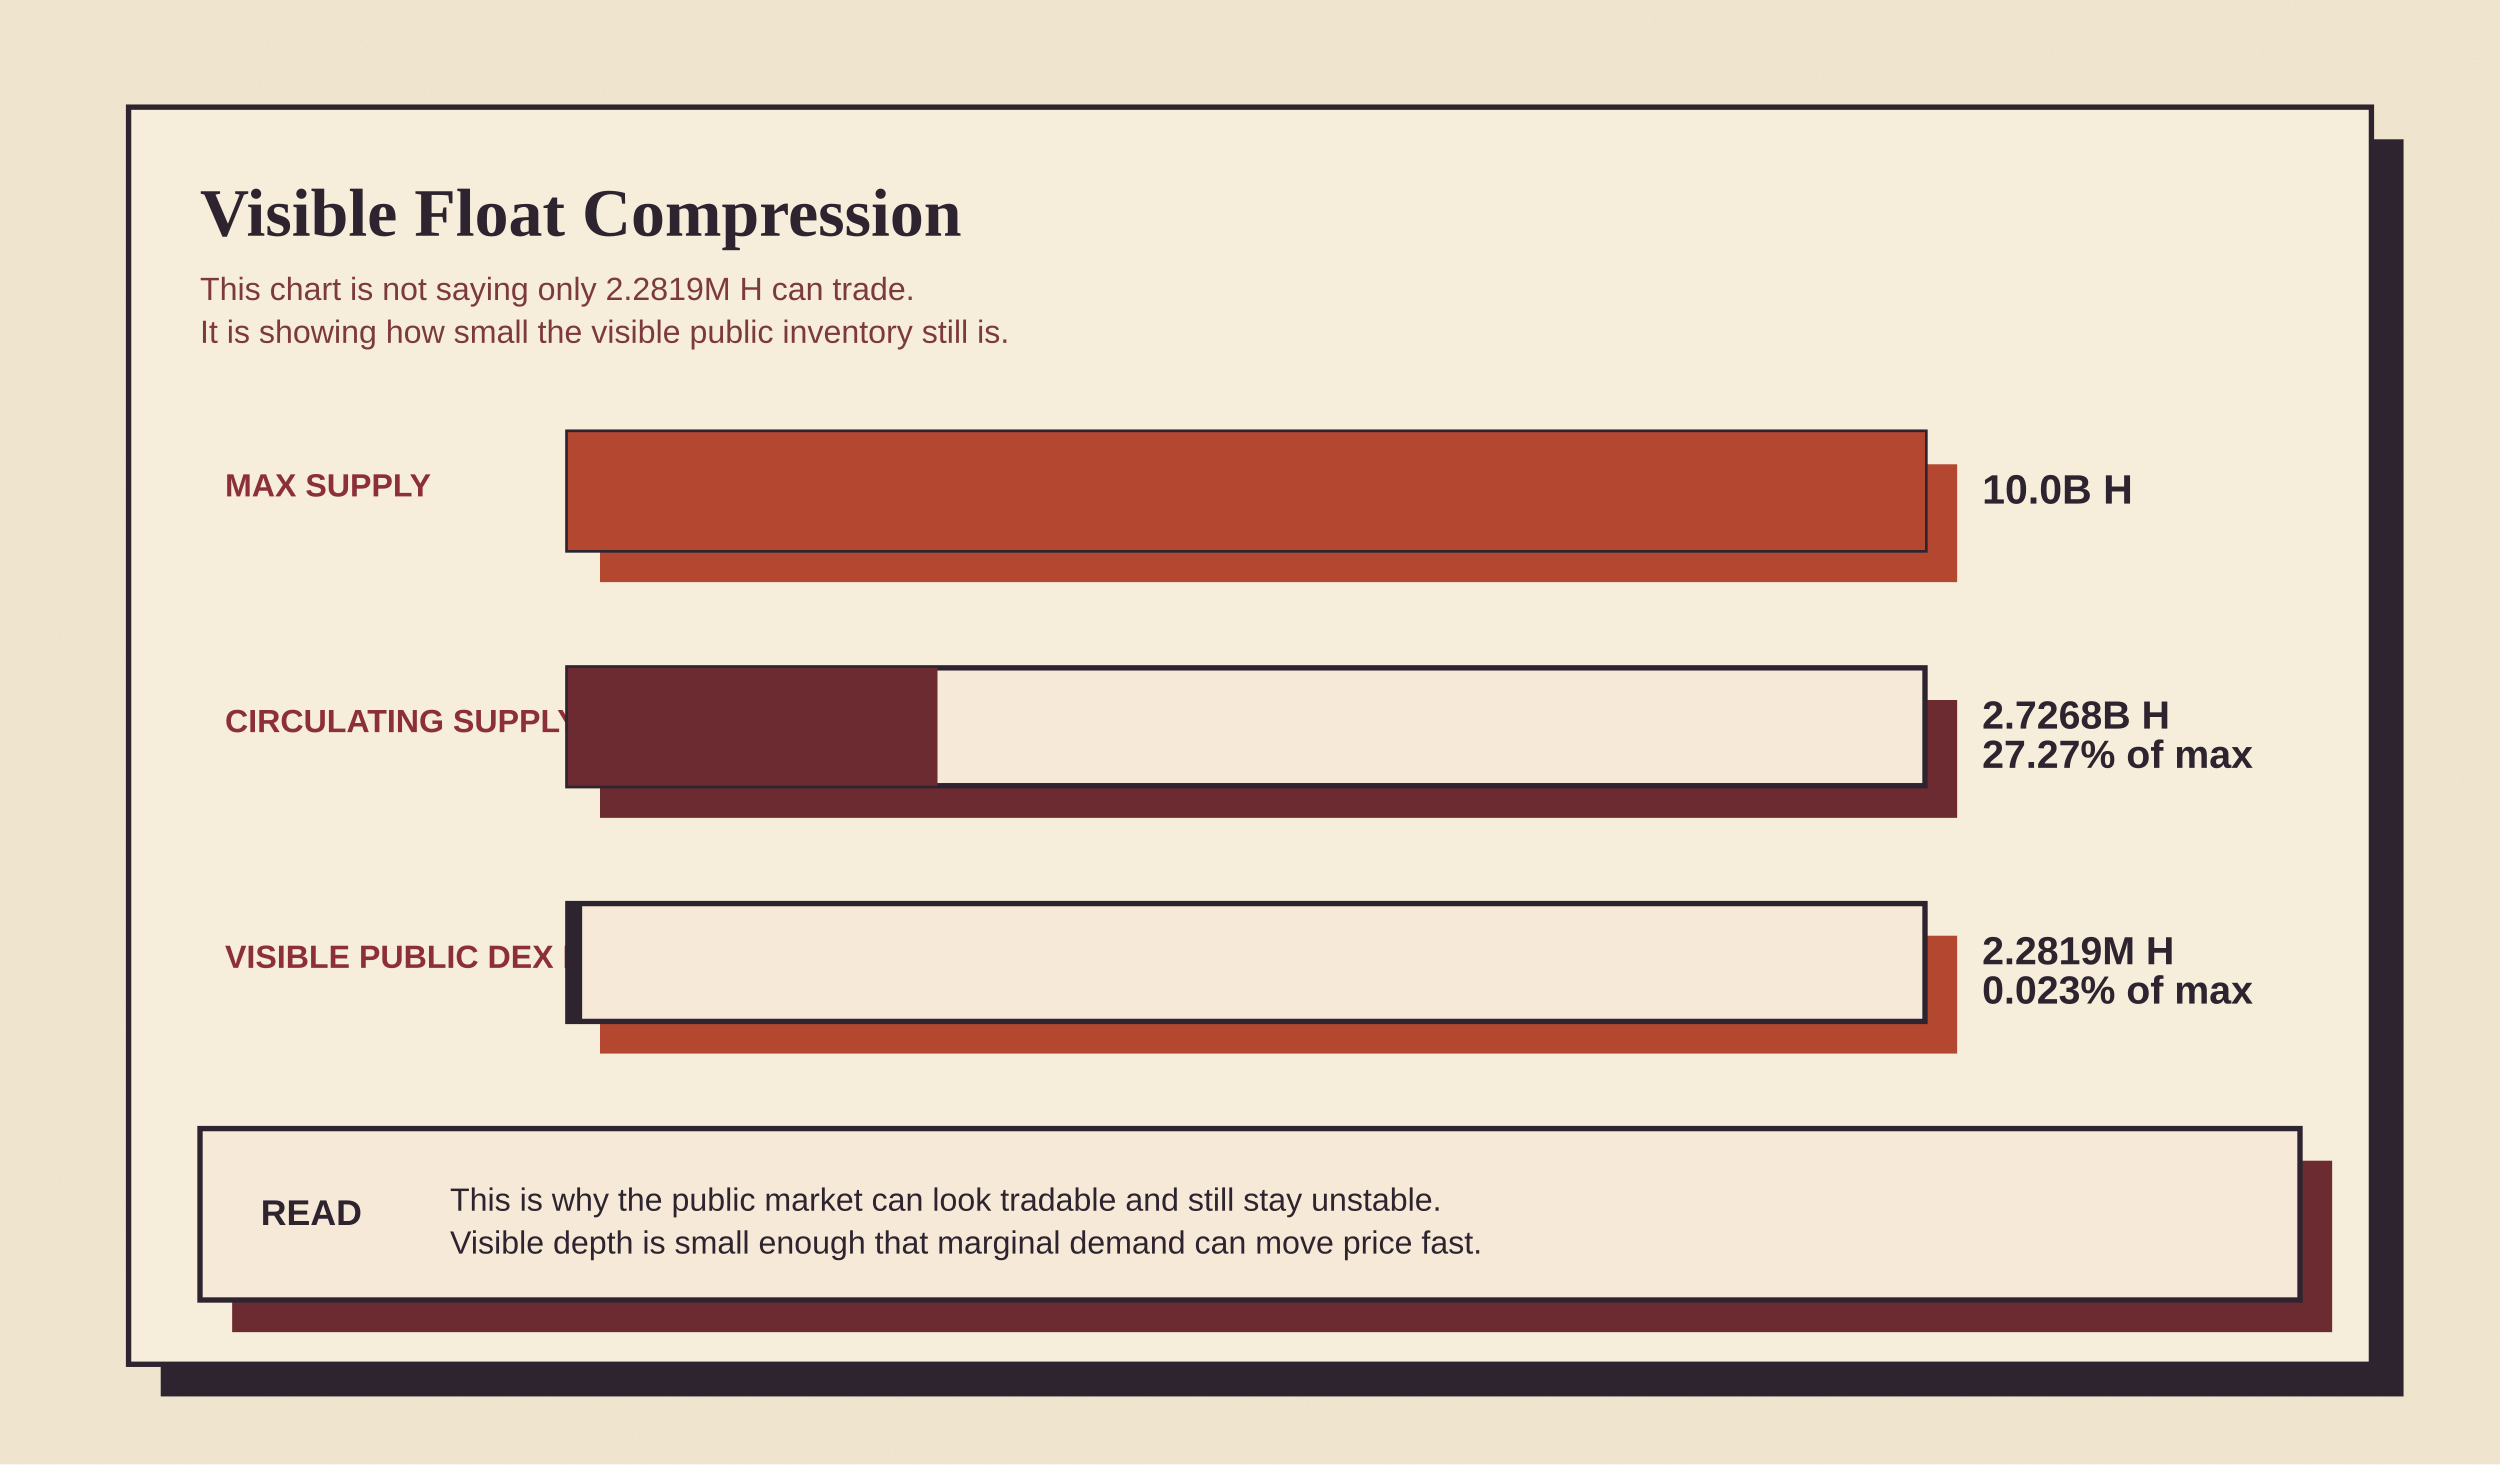
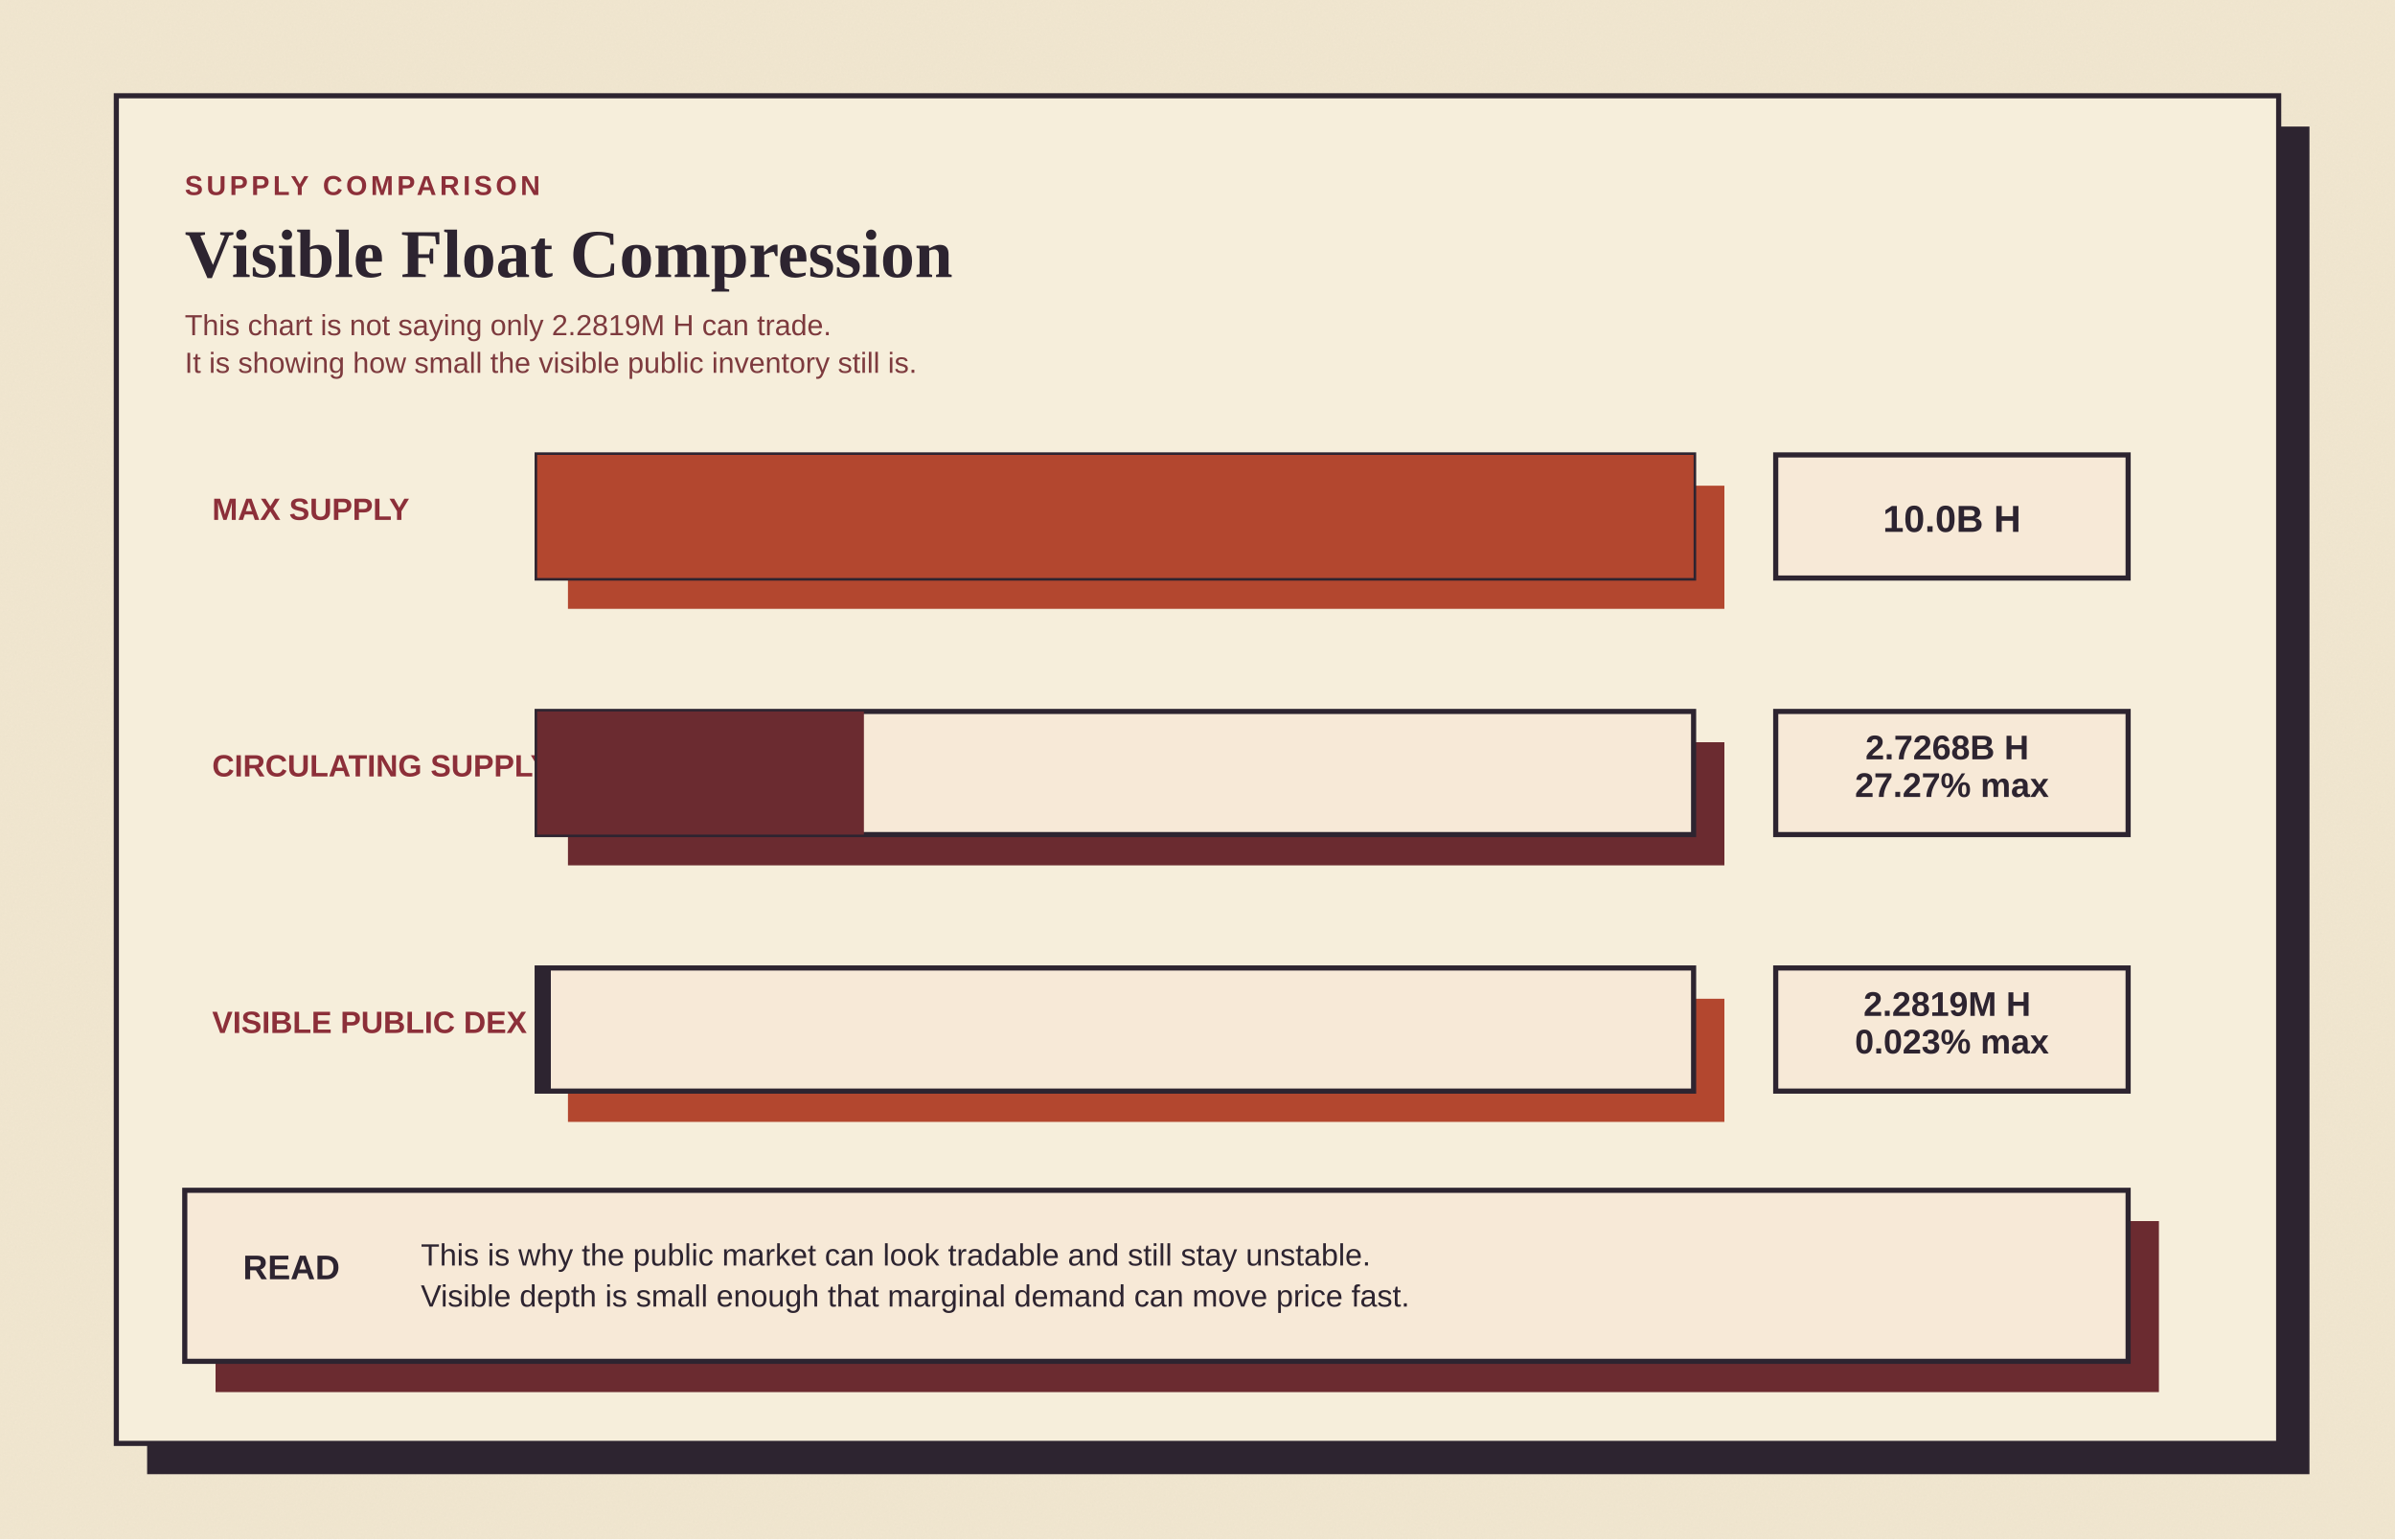
- <svg xmlns="http://www.w3.org/2000/svg" width="1400" height="820" viewBox="0 0 1400 820" fill="none" role="img" aria-labelledby="title desc">
+ <svg xmlns="http://www.w3.org/2000/svg" width="1400" height="900" viewBox="0 0 1400 900" fill="none" role="img" aria-labelledby="title desc">
  <defs>
    <filter id="grain" x="-20%" y="-20%" width="140%" height="140%">
      <feTurbulence type="fractalNoise" baseFrequency="0.84" numOctaves="2" stitchTiles="stitch" result="noise" />
      <feColorMatrix in="noise" type="saturate" values="0" />
      <feComponentTransfer>
        <feFuncA type="table" tableValues="0 0.05" />
      </feComponentTransfer>
    </filter>
  </defs>
-   <rect width="1400" height="820" fill="#F1E6CF" />
-   <rect width="1400" height="820" fill="#F1E6CF" filter="url(#grain)" />
-   <rect x="72" y="60" width="1256" height="704" fill="#F6EEDB" />
-   <rect x="90" y="78" width="1256" height="704" fill="#2D2430" />
-   <rect x="72" y="60" width="1256" height="704" fill="#F6EEDB" stroke="#2D2430" stroke-width="3" />
-   <text x="112" y="132" fill="#2D2430" font-family="Georgia, 'Times New Roman', serif" font-size="38" font-weight="700">Visible Float Compression</text>
-   <text x="112" y="168" fill="#7D3A3E" font-family="Arial, Helvetica, sans-serif" font-size="18">
-     <tspan x="112" dy="0">This chart is not saying only 2.2819M H can trade.</tspan>
-     <tspan x="112" dy="24">It is showing how small the visible public inventory still is.</tspan>
+   <rect width="1400" height="900" fill="#F1E6CF" />
+   <rect width="1400" height="900" fill="#F1E6CF" filter="url(#grain)" />
+   <rect x="68" y="56" width="1264" height="788" fill="#F6EEDB" />
+   <rect x="86" y="74" width="1264" height="788" fill="#2D2430" />
+   <rect x="68" y="56" width="1264" height="788" fill="#F6EEDB" stroke="#2D2430" stroke-width="3" />
+   <text x="108" y="114" fill="#8C2F39" font-family="Arial, Helvetica, sans-serif" font-size="16" font-weight="700" letter-spacing="2">SUPPLY COMPARISON</text>
+   <text x="108" y="162" fill="#2D2430" font-family="Georgia, 'Times New Roman', serif" font-size="40" font-weight="700">Visible Float Compression</text>
+   <text x="108" y="196" fill="#7D3A3E" font-family="Arial, Helvetica, sans-serif" font-size="17">
+     <tspan x="108" dy="0">This chart is not saying only 2.2819M H can trade.</tspan>
+     <tspan x="108" dy="22">It is showing how small the visible public inventory still is.</tspan>
  </text>
-   <text x="126" y="278" fill="#8C2F39" font-family="Arial, Helvetica, sans-serif" font-size="18" font-weight="700">MAX SUPPLY</text>
-   <rect x="318" y="242" width="760" height="66" fill="#E7A0A4" />
-   <rect x="336" y="260" width="760" height="66" fill="#B3472F" />
-   <rect x="318" y="242" width="760" height="66" fill="#F7E9D7" stroke="#2D2430" stroke-width="3" />
-   <rect x="318" y="242" width="760" height="66" fill="#B3472F" />
-   <text x="1110" y="282" fill="#2D2430" font-family="Arial, Helvetica, sans-serif" font-size="23" font-weight="700">10.0B H</text>
-   <text x="126" y="410" fill="#8C2F39" font-family="Arial, Helvetica, sans-serif" font-size="18" font-weight="700">CIRCULATING SUPPLY</text>
-   <rect x="318" y="374" width="760" height="66" fill="#D98858" />
-   <rect x="336" y="392" width="760" height="66" fill="#6B2B30" />
-   <rect x="318" y="374" width="760" height="66" fill="#F7E9D7" stroke="#2D2430" stroke-width="3" />
-   <rect x="318" y="374" width="207" height="66" fill="#6B2B30" />
-   <text x="1110" y="408" fill="#2D2430" font-family="Arial, Helvetica, sans-serif" font-size="22" font-weight="700">
-     <tspan x="1110" dy="0">2.7268B H</tspan>
-     <tspan x="1110" dy="22">27.27% of max</tspan>
+   <text x="124" y="304" fill="#8C2F39" font-family="Arial, Helvetica, sans-serif" font-size="18" font-weight="700">MAX SUPPLY</text>
+   <rect x="314" y="266" width="676" height="72" fill="#E7A0A4" />
+   <rect x="332" y="284" width="676" height="72" fill="#B3472F" />
+   <rect x="314" y="266" width="676" height="72" fill="#F7E9D7" stroke="#2D2430" stroke-width="3" />
+   <rect x="314" y="266" width="676" height="72" fill="#B3472F" />
+   <rect x="1038" y="266" width="206" height="72" fill="#F7E9D7" stroke="#2D2430" stroke-width="3" />
+   <text x="1141" y="311" text-anchor="middle" fill="#2D2430" font-family="Arial, Helvetica, sans-serif" font-size="22" font-weight="700">10.0B H</text>
+   <text x="124" y="454" fill="#8C2F39" font-family="Arial, Helvetica, sans-serif" font-size="18" font-weight="700">CIRCULATING SUPPLY</text>
+   <rect x="314" y="416" width="676" height="72" fill="#D98858" />
+   <rect x="332" y="434" width="676" height="72" fill="#6B2B30" />
+   <rect x="314" y="416" width="676" height="72" fill="#F7E9D7" stroke="#2D2430" stroke-width="3" />
+   <rect x="314" y="416" width="191" height="72" fill="#6B2B30" />
+   <rect x="1038" y="416" width="206" height="72" fill="#F7E9D7" stroke="#2D2430" stroke-width="3" />
+   <text x="1141" y="444" text-anchor="middle" fill="#2D2430" font-family="Arial, Helvetica, sans-serif" font-size="20" font-weight="700">
+     <tspan x="1141" dy="0">2.7268B H</tspan>
+     <tspan x="1141" dy="22">27.27% max</tspan>
  </text>
-   <text x="126" y="542" fill="#8C2F39" font-family="Arial, Helvetica, sans-serif" font-size="18" font-weight="700">VISIBLE PUBLIC DEX H</text>
-   <rect x="318" y="506" width="760" height="66" fill="#E7A0A4" />
-   <rect x="336" y="524" width="760" height="66" fill="#B3472F" />
-   <rect x="318" y="506" width="760" height="66" fill="#F7E9D7" stroke="#2D2430" stroke-width="3" />
-   <rect x="318" y="506" width="8" height="66" fill="#2D2430" />
-   <text x="1110" y="540" fill="#2D2430" font-family="Arial, Helvetica, sans-serif" font-size="22" font-weight="700">
-     <tspan x="1110" dy="0">2.2819M H</tspan>
-     <tspan x="1110" dy="22">0.023% of max</tspan>
+   <text x="124" y="604" fill="#8C2F39" font-family="Arial, Helvetica, sans-serif" font-size="18" font-weight="700">VISIBLE PUBLIC DEX H</text>
+   <rect x="314" y="566" width="676" height="72" fill="#E7A0A4" />
+   <rect x="332" y="584" width="676" height="72" fill="#B3472F" />
+   <rect x="314" y="566" width="676" height="72" fill="#F7E9D7" stroke="#2D2430" stroke-width="3" />
+   <rect x="314" y="566" width="8" height="72" fill="#2D2430" />
+   <rect x="1038" y="566" width="206" height="72" fill="#F7E9D7" stroke="#2D2430" stroke-width="3" />
+   <text x="1141" y="594" text-anchor="middle" fill="#2D2430" font-family="Arial, Helvetica, sans-serif" font-size="20" font-weight="700">
+     <tspan x="1141" dy="0">2.2819M H</tspan>
+     <tspan x="1141" dy="22">0.023% max</tspan>
  </text>
-   <rect x="112" y="632" width="1176" height="96" fill="#D98858" />
-   <rect x="130" y="650" width="1176" height="96" fill="#6B2B30" />
-   <rect x="112" y="632" width="1176" height="96" fill="#F7E9D7" stroke="#2D2430" stroke-width="3" />
-   <text x="146" y="686" fill="#2D2430" font-family="Arial, Helvetica, sans-serif" font-size="20" font-weight="700">READ</text>
-   <text x="252" y="678" fill="#2D2430" font-family="Arial, Helvetica, sans-serif" font-size="18">
-     <tspan x="252" dy="0">This is why the public market can look tradable and still stay unstable.</tspan>
-     <tspan x="252" dy="24">Visible depth is small enough that marginal demand can move price fast.</tspan>
+   <rect x="108" y="696" width="1136" height="100" fill="#D98858" />
+   <rect x="126" y="714" width="1136" height="100" fill="#6B2B30" />
+   <rect x="108" y="696" width="1136" height="100" fill="#F7E9D7" stroke="#2D2430" stroke-width="3" />
+   <text x="142" y="748" fill="#2D2430" font-family="Arial, Helvetica, sans-serif" font-size="20" font-weight="700">READ</text>
+   <text x="246" y="740" fill="#2D2430" font-family="Arial, Helvetica, sans-serif" font-size="18">
+     <tspan x="246" dy="0">This is why the public market can look tradable and still stay unstable.</tspan>
+     <tspan x="246" dy="24">Visible depth is small enough that marginal demand can move price fast.</tspan>
  </text>
</svg>
